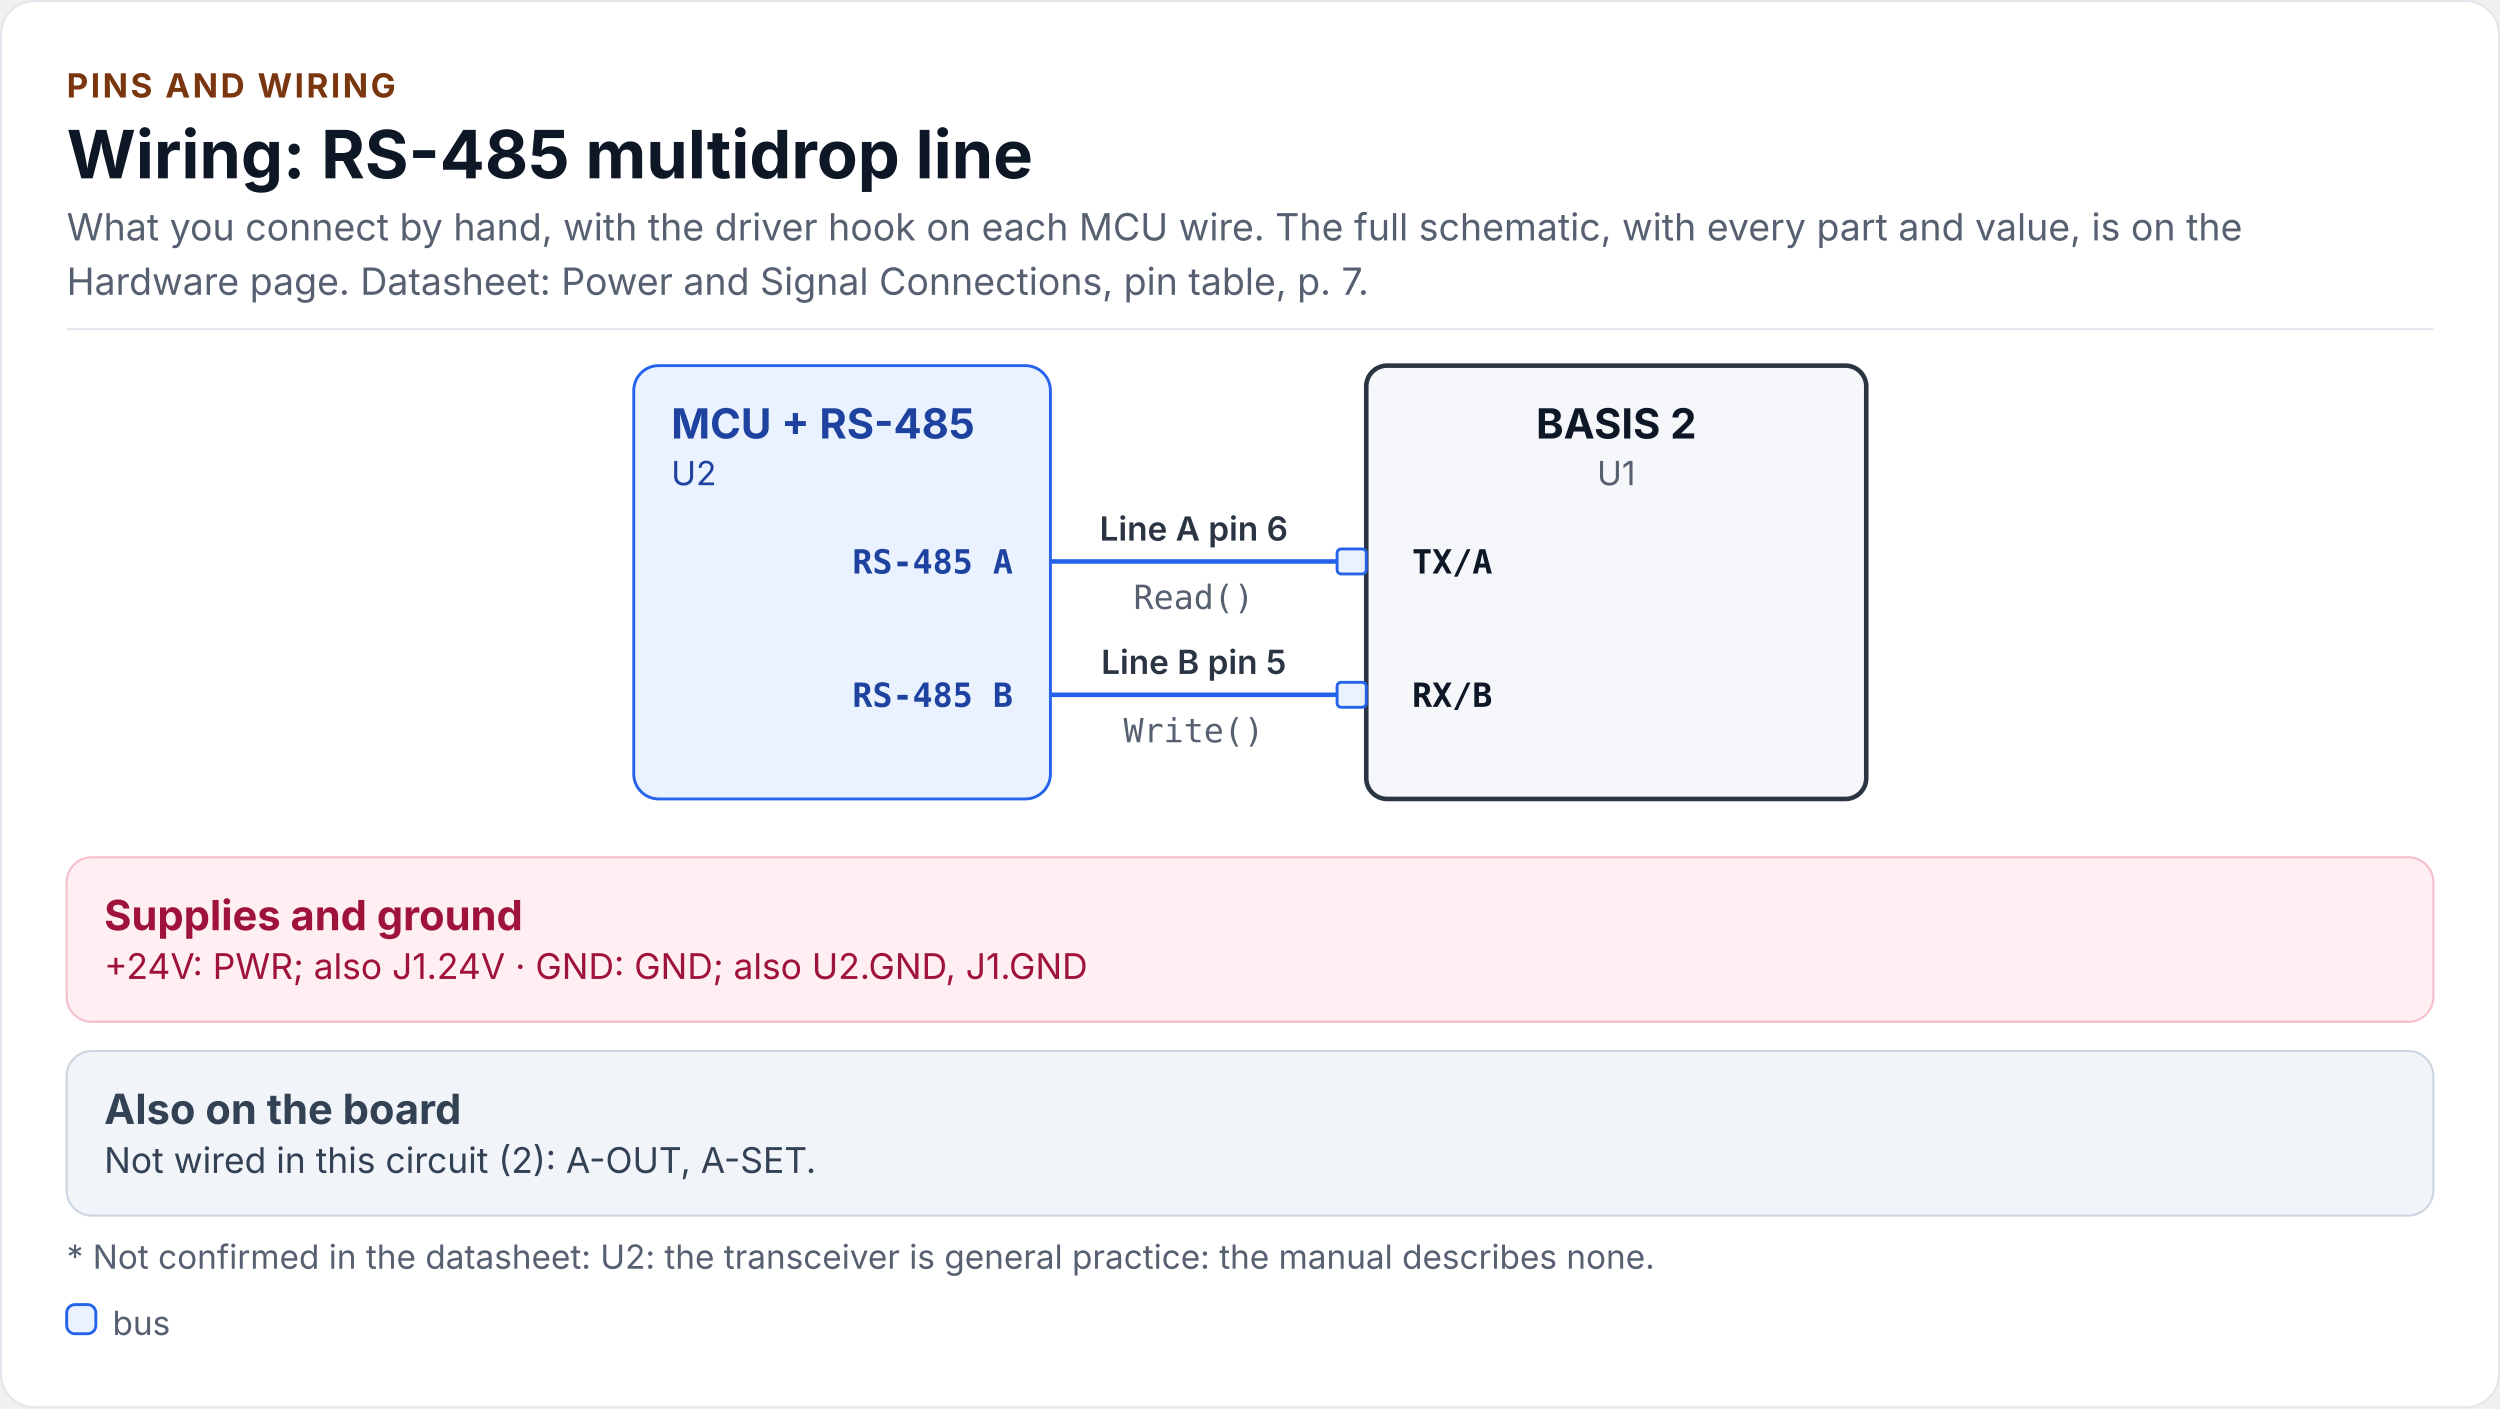
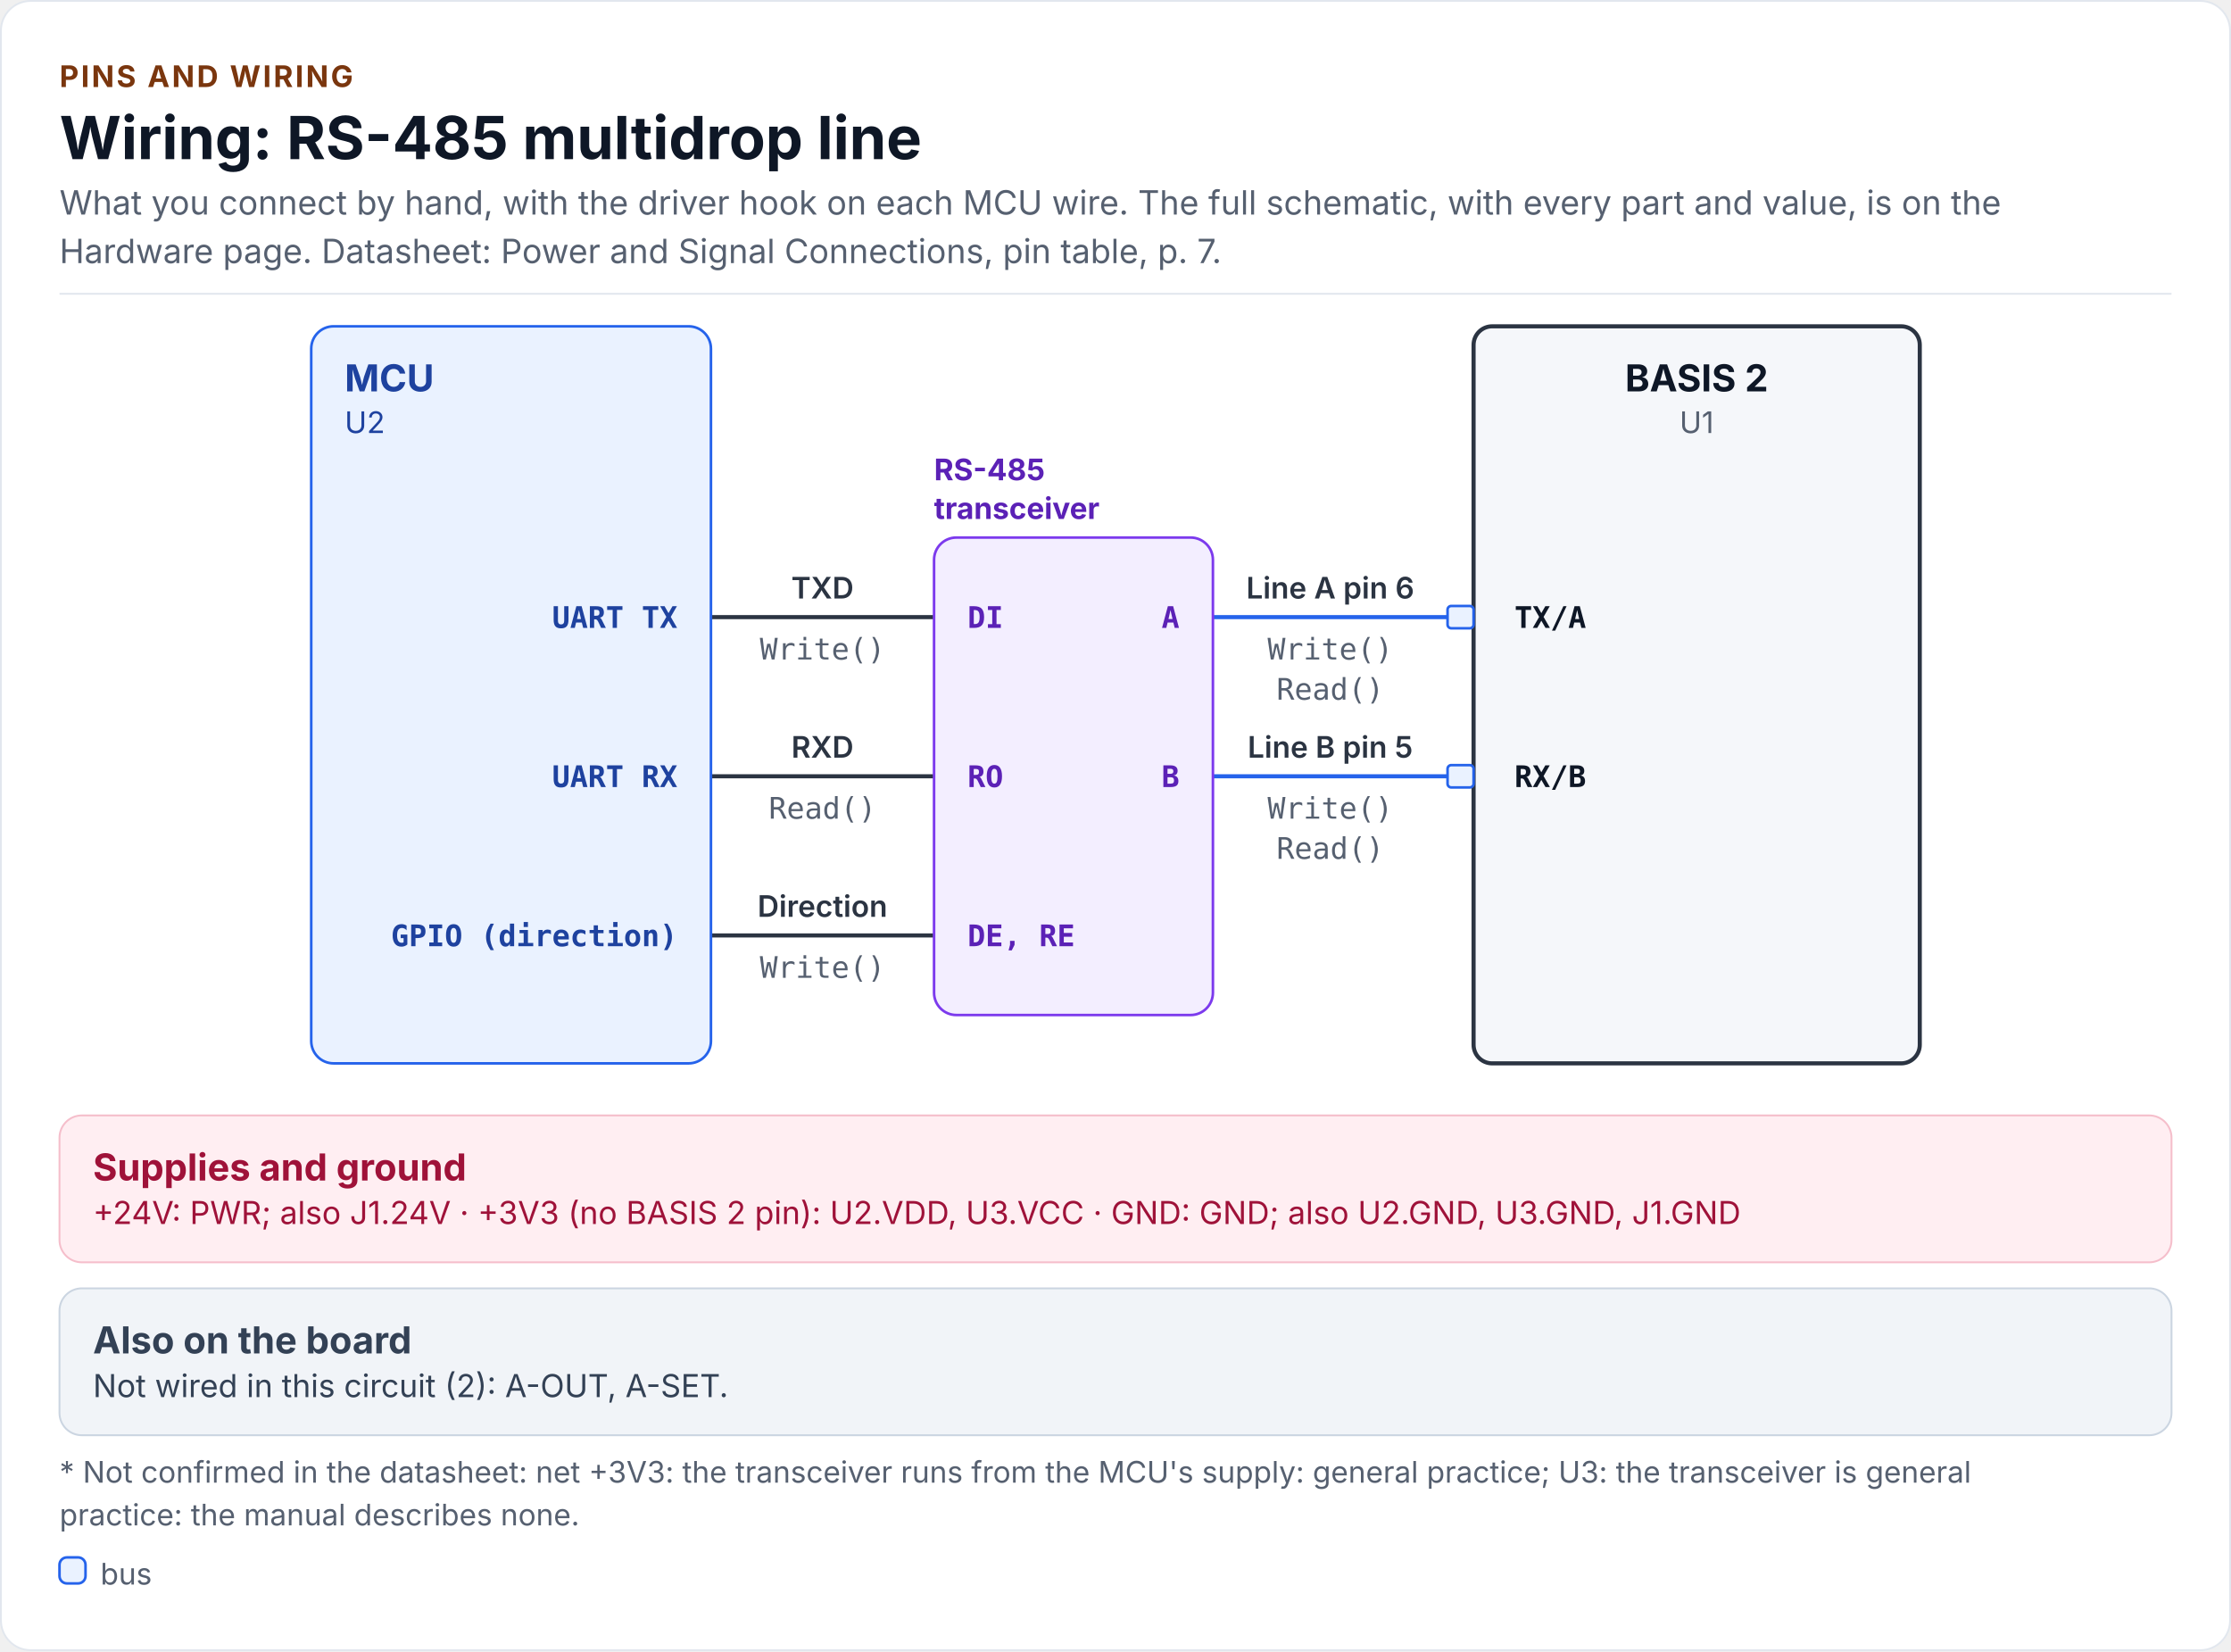
- <svg xmlns="http://www.w3.org/2000/svg" width="1200" height="676" viewBox="0 0 1200 676" role="img" aria-labelledby="chip-wiring-rs485-multidrop-title chip-wiring-rs485-multidrop-desc" font-family="Inter, 'Segoe UI', Roboto, 'Helvetica Neue', Arial, sans-serif">
-   <rect x="0.5" y="0.5" width="1199" height="675" rx="16" fill="#FFFFFF" stroke="#E2E7EE" />
+ <svg xmlns="http://www.w3.org/2000/svg" width="1200" height="888" viewBox="0 0 1200 888" role="img" aria-labelledby="chip-wiring-rs485-multidrop-title chip-wiring-rs485-multidrop-desc" font-family="Inter, 'Segoe UI', Roboto, 'Helvetica Neue', Arial, sans-serif">
+   <rect x="0.5" y="0.5" width="1199" height="887" rx="16" fill="#FFFFFF" stroke="#E2E7EE" />
  <text x="32" y="46.8" font-size="16" font-weight="700" letter-spacing="1.2" fill="#7A360E">PINS AND WIRING</text>
  <text x="32" y="85.6" font-size="32" font-weight="700" fill="#0E1726">Wiring: RS-485 multidrop line</text>
  <text x="32" y="115.4" font-size="18" fill="#566070">What you connect by hand, with the driver hook on each MCU wire. The full schematic, with every part and value, is on the</text>
  <text x="32" y="141.5" font-size="18" fill="#566070">Hardware page. Datasheet: Power and Signal Connections, pin table, p. 7.</text>
  <rect x="32" y="157.5" width="1136" height="1" fill="#E2E7EE" />
-   <path d="M504.2 269.5 L641.8 269.5" fill="none" stroke="#2563EB" stroke-width="2.2" />
-   <path d="M504.2 333.5 L641.8 333.5" fill="none" stroke="#2563EB" stroke-width="2.2" />
-   <rect x="655.8" y="175.5" width="240" height="208" rx="10" fill="#F5F7FA" stroke="#2B3442" stroke-width="2.2" />
-   <rect x="304.2" y="175.5" width="200" height="208" rx="12" fill="#EAF2FF" stroke="#2563EB" stroke-width="1.4" />
-   <rect x="32" y="411.5" width="1136" height="79" rx="12" fill="#FFEEF2" stroke="#F5BECB" stroke-width="1" />
-   <rect x="32" y="504.5" width="1136" height="79" rx="12" fill="#F1F4F8" stroke="#CBD5E1" stroke-width="1" />
-   <text x="775.8" y="210.5" font-size="20" font-weight="700" text-anchor="middle" fill="#0E1726">BASIS 2</text>
-   <text x="775.8" y="232.9" font-size="16" text-anchor="middle" fill="#566070">U1</text>
-   <text x="322.2" y="210.5" font-size="20" font-weight="700" fill="#1E429F">MCU + RS-485</text>
-   <text x="322.2" y="232.9" font-size="16" fill="#1E429F">U2</text>
-   <text x="486.2" y="275.3" font-size="16" font-weight="600" font-family="'JetBrains Mono', 'SFMono-Regular', Menlo, Consolas, monospace" text-anchor="end" fill="#1E429F">RS-485 A</text>
-   <text x="677.8" y="275.3" font-size="16" font-weight="700" font-family="'JetBrains Mono', 'SFMono-Regular', Menlo, Consolas, monospace" fill="#0E1726">TX/A</text>
-   <rect x="641.8" y="263.5" width="14" height="12" rx="2" fill="#EAF2FF" stroke="#2563EB" stroke-width="1.4" />
-   <text x="573" y="259.5" font-size="16" font-weight="600" text-anchor="middle" fill="#2B3442">Line A  pin 6</text>
-   <text x="573" y="292.3" font-size="16" font-family="'JetBrains Mono', 'SFMono-Regular', Menlo, Consolas, monospace" text-anchor="middle" fill="#566070">Read()</text>
-   <text x="486.2" y="339.3" font-size="16" font-weight="600" font-family="'JetBrains Mono', 'SFMono-Regular', Menlo, Consolas, monospace" text-anchor="end" fill="#1E429F">RS-485 B</text>
-   <text x="677.8" y="339.3" font-size="16" font-weight="700" font-family="'JetBrains Mono', 'SFMono-Regular', Menlo, Consolas, monospace" fill="#0E1726">RX/B</text>
-   <rect x="641.8" y="327.5" width="14" height="12" rx="2" fill="#EAF2FF" stroke="#2563EB" stroke-width="1.4" />
-   <text x="573" y="323.5" font-size="16" font-weight="600" text-anchor="middle" fill="#2B3442">Line B  pin 5</text>
-   <text x="573" y="356.3" font-size="16" font-family="'JetBrains Mono', 'SFMono-Regular', Menlo, Consolas, monospace" text-anchor="middle" fill="#566070">Write()</text>
-   <text x="50" y="446.5" font-size="20" font-weight="700" fill="#9F1239">Supplies and ground</text>
-   <text x="50" y="469.9" font-size="17" fill="#9F1239">+24V: PWR; also J1.24V · GND: GND; also U2.GND, J1.GND</text>
-   <text x="50" y="539.5" font-size="20" font-weight="700" fill="#334155">Also on the board</text>
-   <text x="50" y="563" font-size="17" fill="#334155">Not wired in this circuit (2): A-OUT, A-SET.</text>
-   <text x="32" y="609" font-size="16" fill="#566070">* Not confirmed in the datasheet: U2: the transceiver is general practice: the manual describes none.</text>
-   <rect x="32" y="626.2" width="14" height="14" rx="4" fill="#EAF2FF" stroke="#2563EB" stroke-width="1.4" />
-   <text x="54" y="640.8" font-size="16" fill="#566070">bus</text>
+   <path d="M382.4 331.9 L502.4 331.9" fill="none" stroke="#2B3442" stroke-width="2.2" />
+   <path d="M382.4 417.5 L502.4 417.5" fill="none" stroke="#2B3442" stroke-width="2.2" />
+   <path d="M382.4 503.1 L502.4 503.1" fill="none" stroke="#2B3442" stroke-width="2.2" />
+   <path d="M652.4 331.9 L778.6 331.9" fill="none" stroke="#2563EB" stroke-width="2.2" />
+   <path d="M652.4 417.5 L778.6 417.5" fill="none" stroke="#2563EB" stroke-width="2.2" />
+   <rect x="792.6" y="175.5" width="240" height="396.4" rx="10" fill="#F5F7FA" stroke="#2B3442" stroke-width="2.2" />
+   <rect x="167.4" y="175.5" width="215" height="396.4" rx="12" fill="#EAF2FF" stroke="#2563EB" stroke-width="1.4" />
+   <rect x="502.4" y="289.1" width="150" height="256.8" rx="12" fill="#F3EEFF" stroke="#7C3AED" stroke-width="1.4" />
+   <rect x="32" y="599.9" width="1136" height="79" rx="12" fill="#FFEEF2" stroke="#F5BECB" stroke-width="1" />
+   <rect x="32" y="692.9" width="1136" height="79" rx="12" fill="#F1F4F8" stroke="#CBD5E1" stroke-width="1" />
+   <text x="912.6" y="210.5" font-size="20" font-weight="700" text-anchor="middle" fill="#0E1726">BASIS 2</text>
+   <text x="912.6" y="232.9" font-size="16" text-anchor="middle" fill="#566070">U1</text>
+   <text x="185.4" y="210.5" font-size="20" font-weight="700" fill="#1E429F">MCU</text>
+   <text x="185.4" y="232.9" font-size="16" fill="#1E429F">U2</text>
+   <text x="502.4" y="258.3" font-size="16" font-weight="700" fill="#5B21B6">RS-485</text>
+   <text x="502.4" y="279.1" font-size="16" font-weight="700" fill="#5B21B6">transceiver</text>
+   <text x="364.4" y="337.7" font-size="16" font-weight="600" font-family="'JetBrains Mono', 'SFMono-Regular', Menlo, Consolas, monospace" text-anchor="end" fill="#1E429F">UART TX</text>
+   <text x="520.4" y="337.7" font-size="16" font-weight="600" font-family="'JetBrains Mono', 'SFMono-Regular', Menlo, Consolas, monospace" fill="#5B21B6">DI</text>
+   <text x="442.4" y="321.9" font-size="16" font-weight="600" text-anchor="middle" fill="#2B3442">TXD</text>
+   <text x="442.4" y="354.7" font-size="16" font-family="'JetBrains Mono', 'SFMono-Regular', Menlo, Consolas, monospace" text-anchor="middle" fill="#566070">Write()</text>
+   <text x="364.4" y="423.3" font-size="16" font-weight="600" font-family="'JetBrains Mono', 'SFMono-Regular', Menlo, Consolas, monospace" text-anchor="end" fill="#1E429F">UART RX</text>
+   <text x="520.4" y="423.3" font-size="16" font-weight="600" font-family="'JetBrains Mono', 'SFMono-Regular', Menlo, Consolas, monospace" fill="#5B21B6">RO</text>
+   <text x="442.4" y="407.5" font-size="16" font-weight="600" text-anchor="middle" fill="#2B3442">RXD</text>
+   <text x="442.4" y="440.3" font-size="16" font-family="'JetBrains Mono', 'SFMono-Regular', Menlo, Consolas, monospace" text-anchor="middle" fill="#566070">Read()</text>
+   <text x="364.4" y="508.9" font-size="16" font-weight="600" font-family="'JetBrains Mono', 'SFMono-Regular', Menlo, Consolas, monospace" text-anchor="end" fill="#1E429F">GPIO (direction)</text>
+   <text x="520.4" y="508.9" font-size="16" font-weight="600" font-family="'JetBrains Mono', 'SFMono-Regular', Menlo, Consolas, monospace" fill="#5B21B6">DE, RE</text>
+   <text x="442.4" y="493.1" font-size="16" font-weight="600" text-anchor="middle" fill="#2B3442">Direction</text>
+   <text x="442.4" y="525.9" font-size="16" font-family="'JetBrains Mono', 'SFMono-Regular', Menlo, Consolas, monospace" text-anchor="middle" fill="#566070">Write()</text>
+   <text x="634.4" y="337.7" font-size="16" font-weight="600" font-family="'JetBrains Mono', 'SFMono-Regular', Menlo, Consolas, monospace" text-anchor="end" fill="#5B21B6">A</text>
+   <text x="814.6" y="337.7" font-size="16" font-weight="700" font-family="'JetBrains Mono', 'SFMono-Regular', Menlo, Consolas, monospace" fill="#0E1726">TX/A</text>
+   <rect x="778.6" y="325.9" width="14" height="12" rx="2" fill="#EAF2FF" stroke="#2563EB" stroke-width="1.4" />
+   <text x="715.5" y="321.9" font-size="16" font-weight="600" text-anchor="middle" fill="#2B3442">Line A  pin 6</text>
+   <text x="715.5" y="354.7" font-size="16" font-family="'JetBrains Mono', 'SFMono-Regular', Menlo, Consolas, monospace" text-anchor="middle" fill="#566070">Write()</text>
+   <text x="715.5" y="376.3" font-size="16" font-family="'JetBrains Mono', 'SFMono-Regular', Menlo, Consolas, monospace" text-anchor="middle" fill="#566070">Read()</text>
+   <text x="634.4" y="423.3" font-size="16" font-weight="600" font-family="'JetBrains Mono', 'SFMono-Regular', Menlo, Consolas, monospace" text-anchor="end" fill="#5B21B6">B</text>
+   <text x="814.6" y="423.3" font-size="16" font-weight="700" font-family="'JetBrains Mono', 'SFMono-Regular', Menlo, Consolas, monospace" fill="#0E1726">RX/B</text>
+   <rect x="778.6" y="411.5" width="14" height="12" rx="2" fill="#EAF2FF" stroke="#2563EB" stroke-width="1.4" />
+   <text x="715.5" y="407.5" font-size="16" font-weight="600" text-anchor="middle" fill="#2B3442">Line B  pin 5</text>
+   <text x="715.5" y="440.3" font-size="16" font-family="'JetBrains Mono', 'SFMono-Regular', Menlo, Consolas, monospace" text-anchor="middle" fill="#566070">Write()</text>
+   <text x="715.5" y="461.9" font-size="16" font-family="'JetBrains Mono', 'SFMono-Regular', Menlo, Consolas, monospace" text-anchor="middle" fill="#566070">Read()</text>
+   <text x="50" y="634.9" font-size="20" font-weight="700" fill="#9F1239">Supplies and ground</text>
+   <text x="50" y="658.3" font-size="17" fill="#9F1239">+24V: PWR; also J1.24V · +3V3 (no BASIS 2 pin): U2.VDD, U3.VCC · GND: GND; also U2.GND, U3.GND, J1.GND</text>
+   <text x="50" y="727.9" font-size="20" font-weight="700" fill="#334155">Also on the board</text>
+   <text x="50" y="751.4" font-size="17" fill="#334155">Not wired in this circuit (2): A-OUT, A-SET.</text>
+   <text x="32" y="797.4" font-size="16" fill="#566070">* Not confirmed in the datasheet: net +3V3: the transceiver runs from the MCU's supply: general practice; U3: the transceiver is general</text>
+   <text x="32" y="820.4" font-size="16" fill="#566070">practice: the manual describes none.</text>
+   <rect x="32" y="837.6" width="14" height="14" rx="4" fill="#EAF2FF" stroke="#2563EB" stroke-width="1.4" />
+   <text x="54" y="852.2" font-size="16" fill="#566070">bus</text>
</svg>
